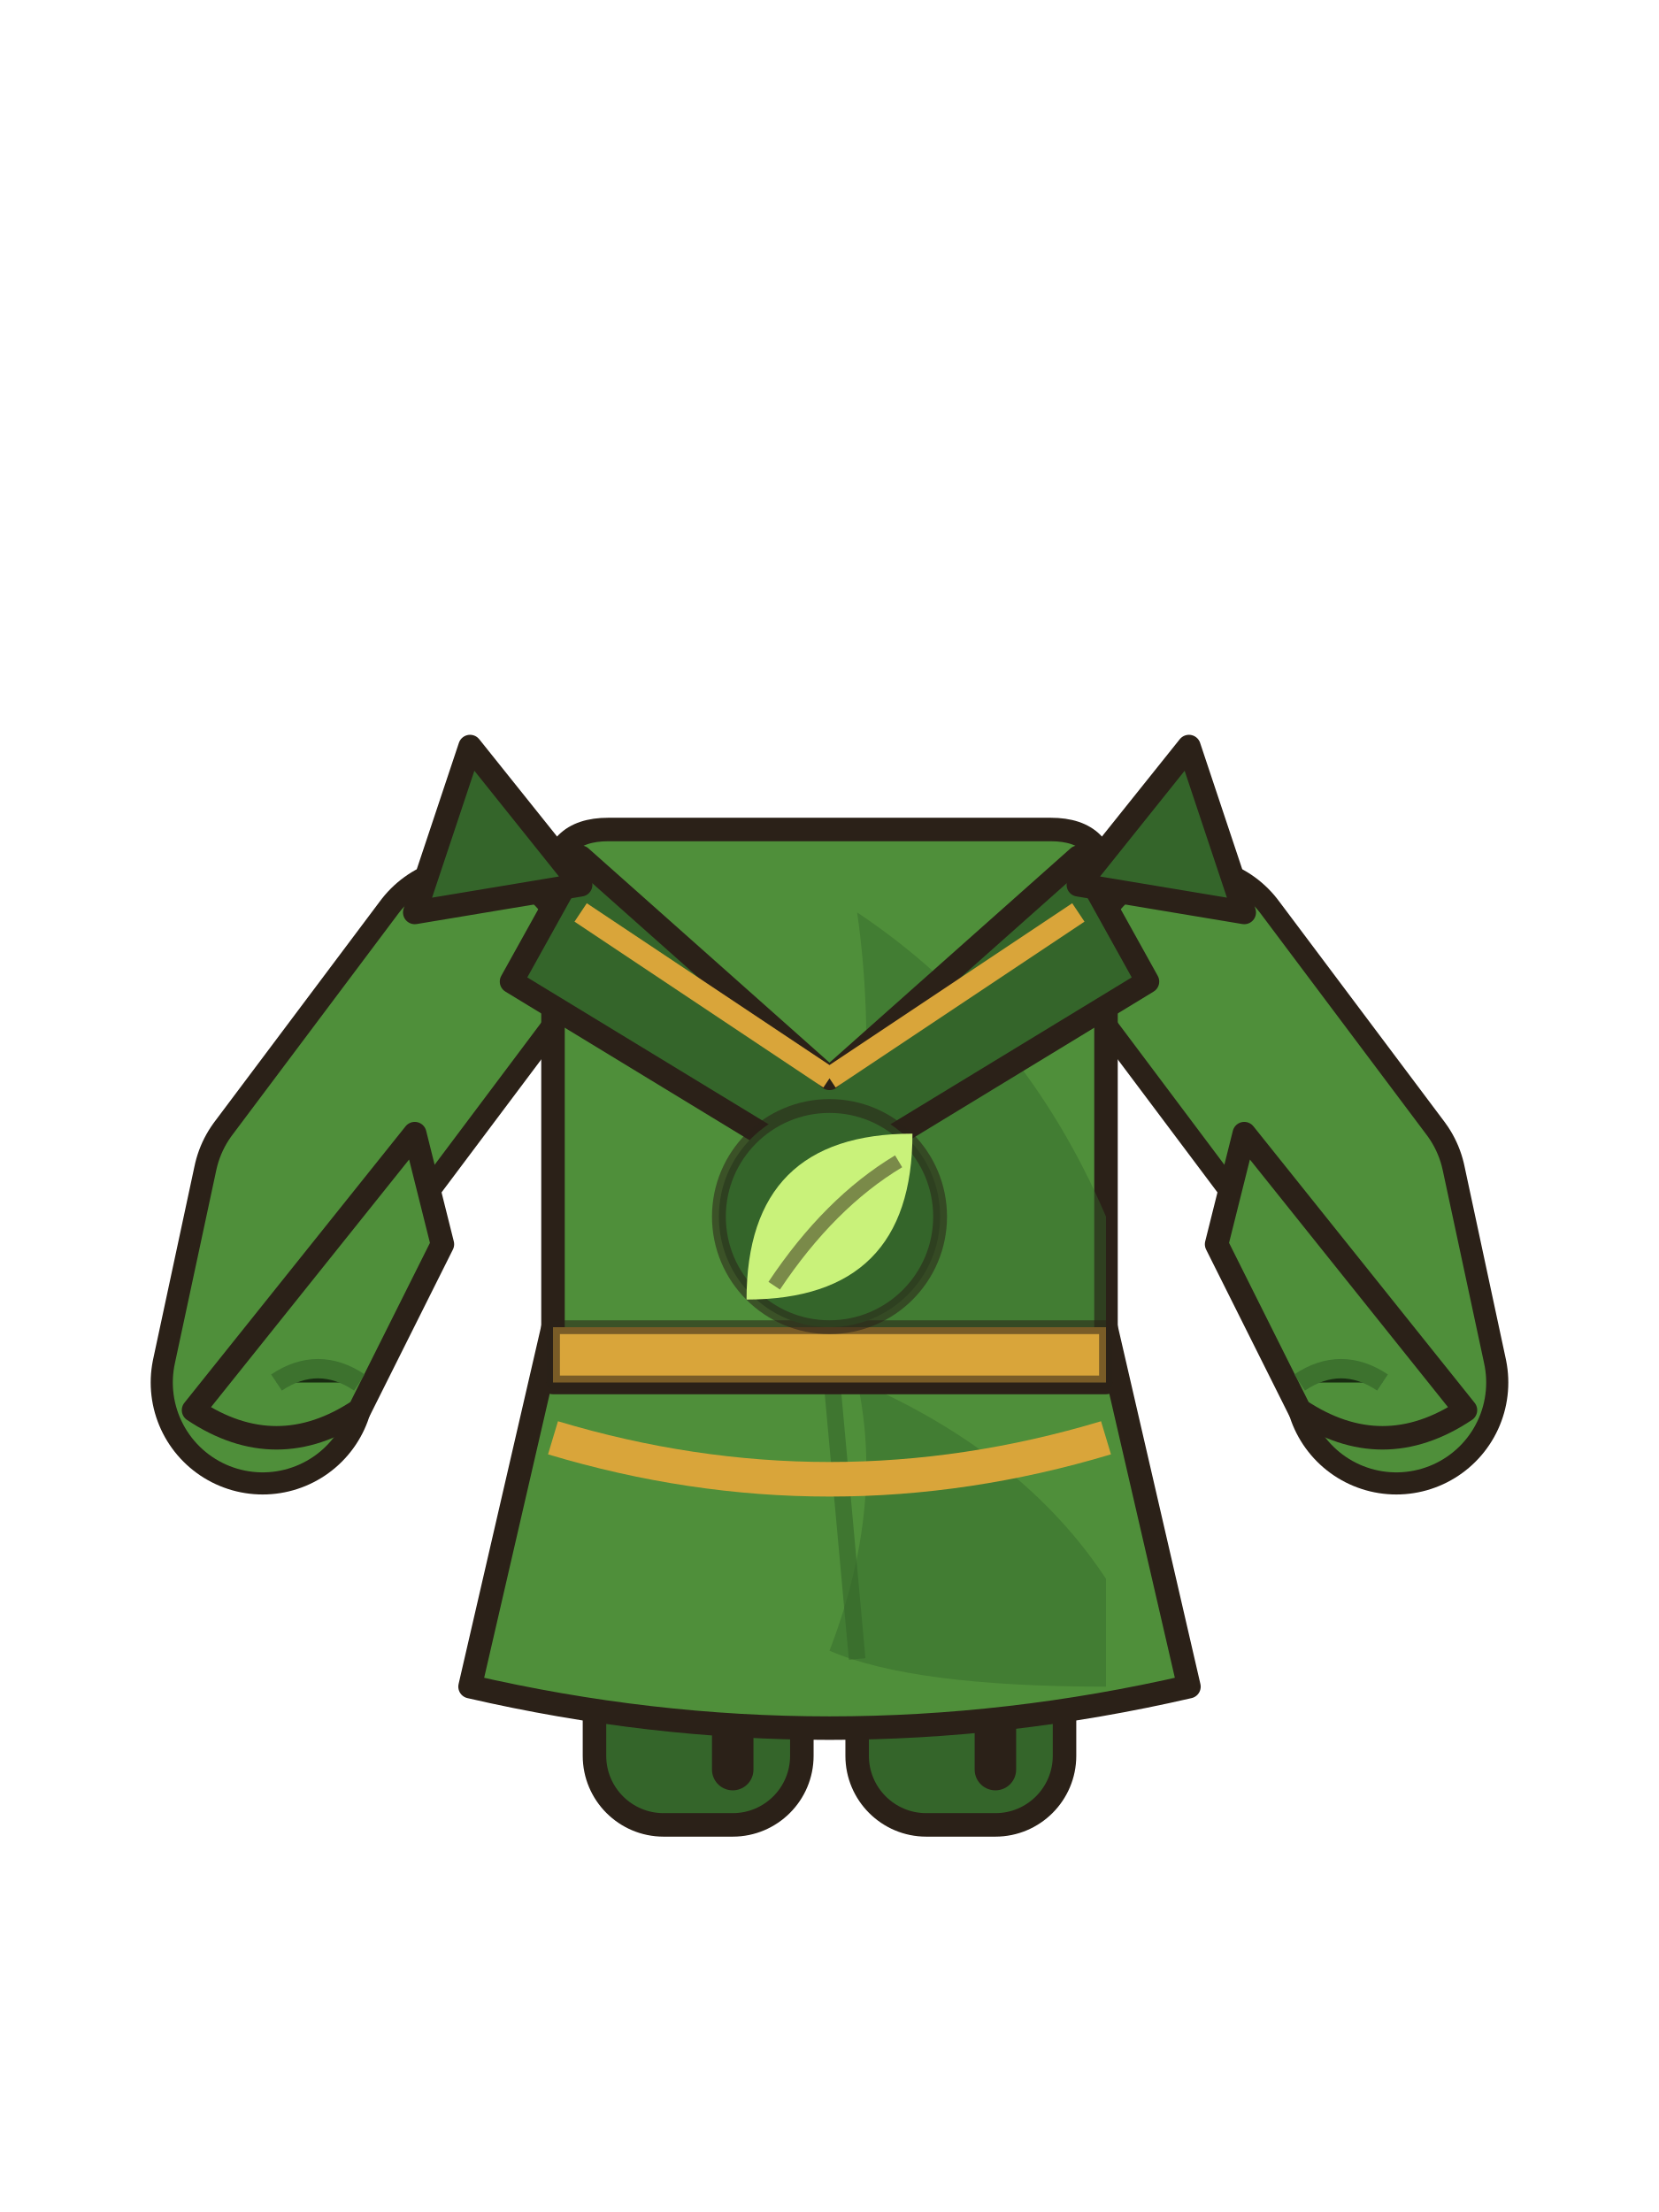
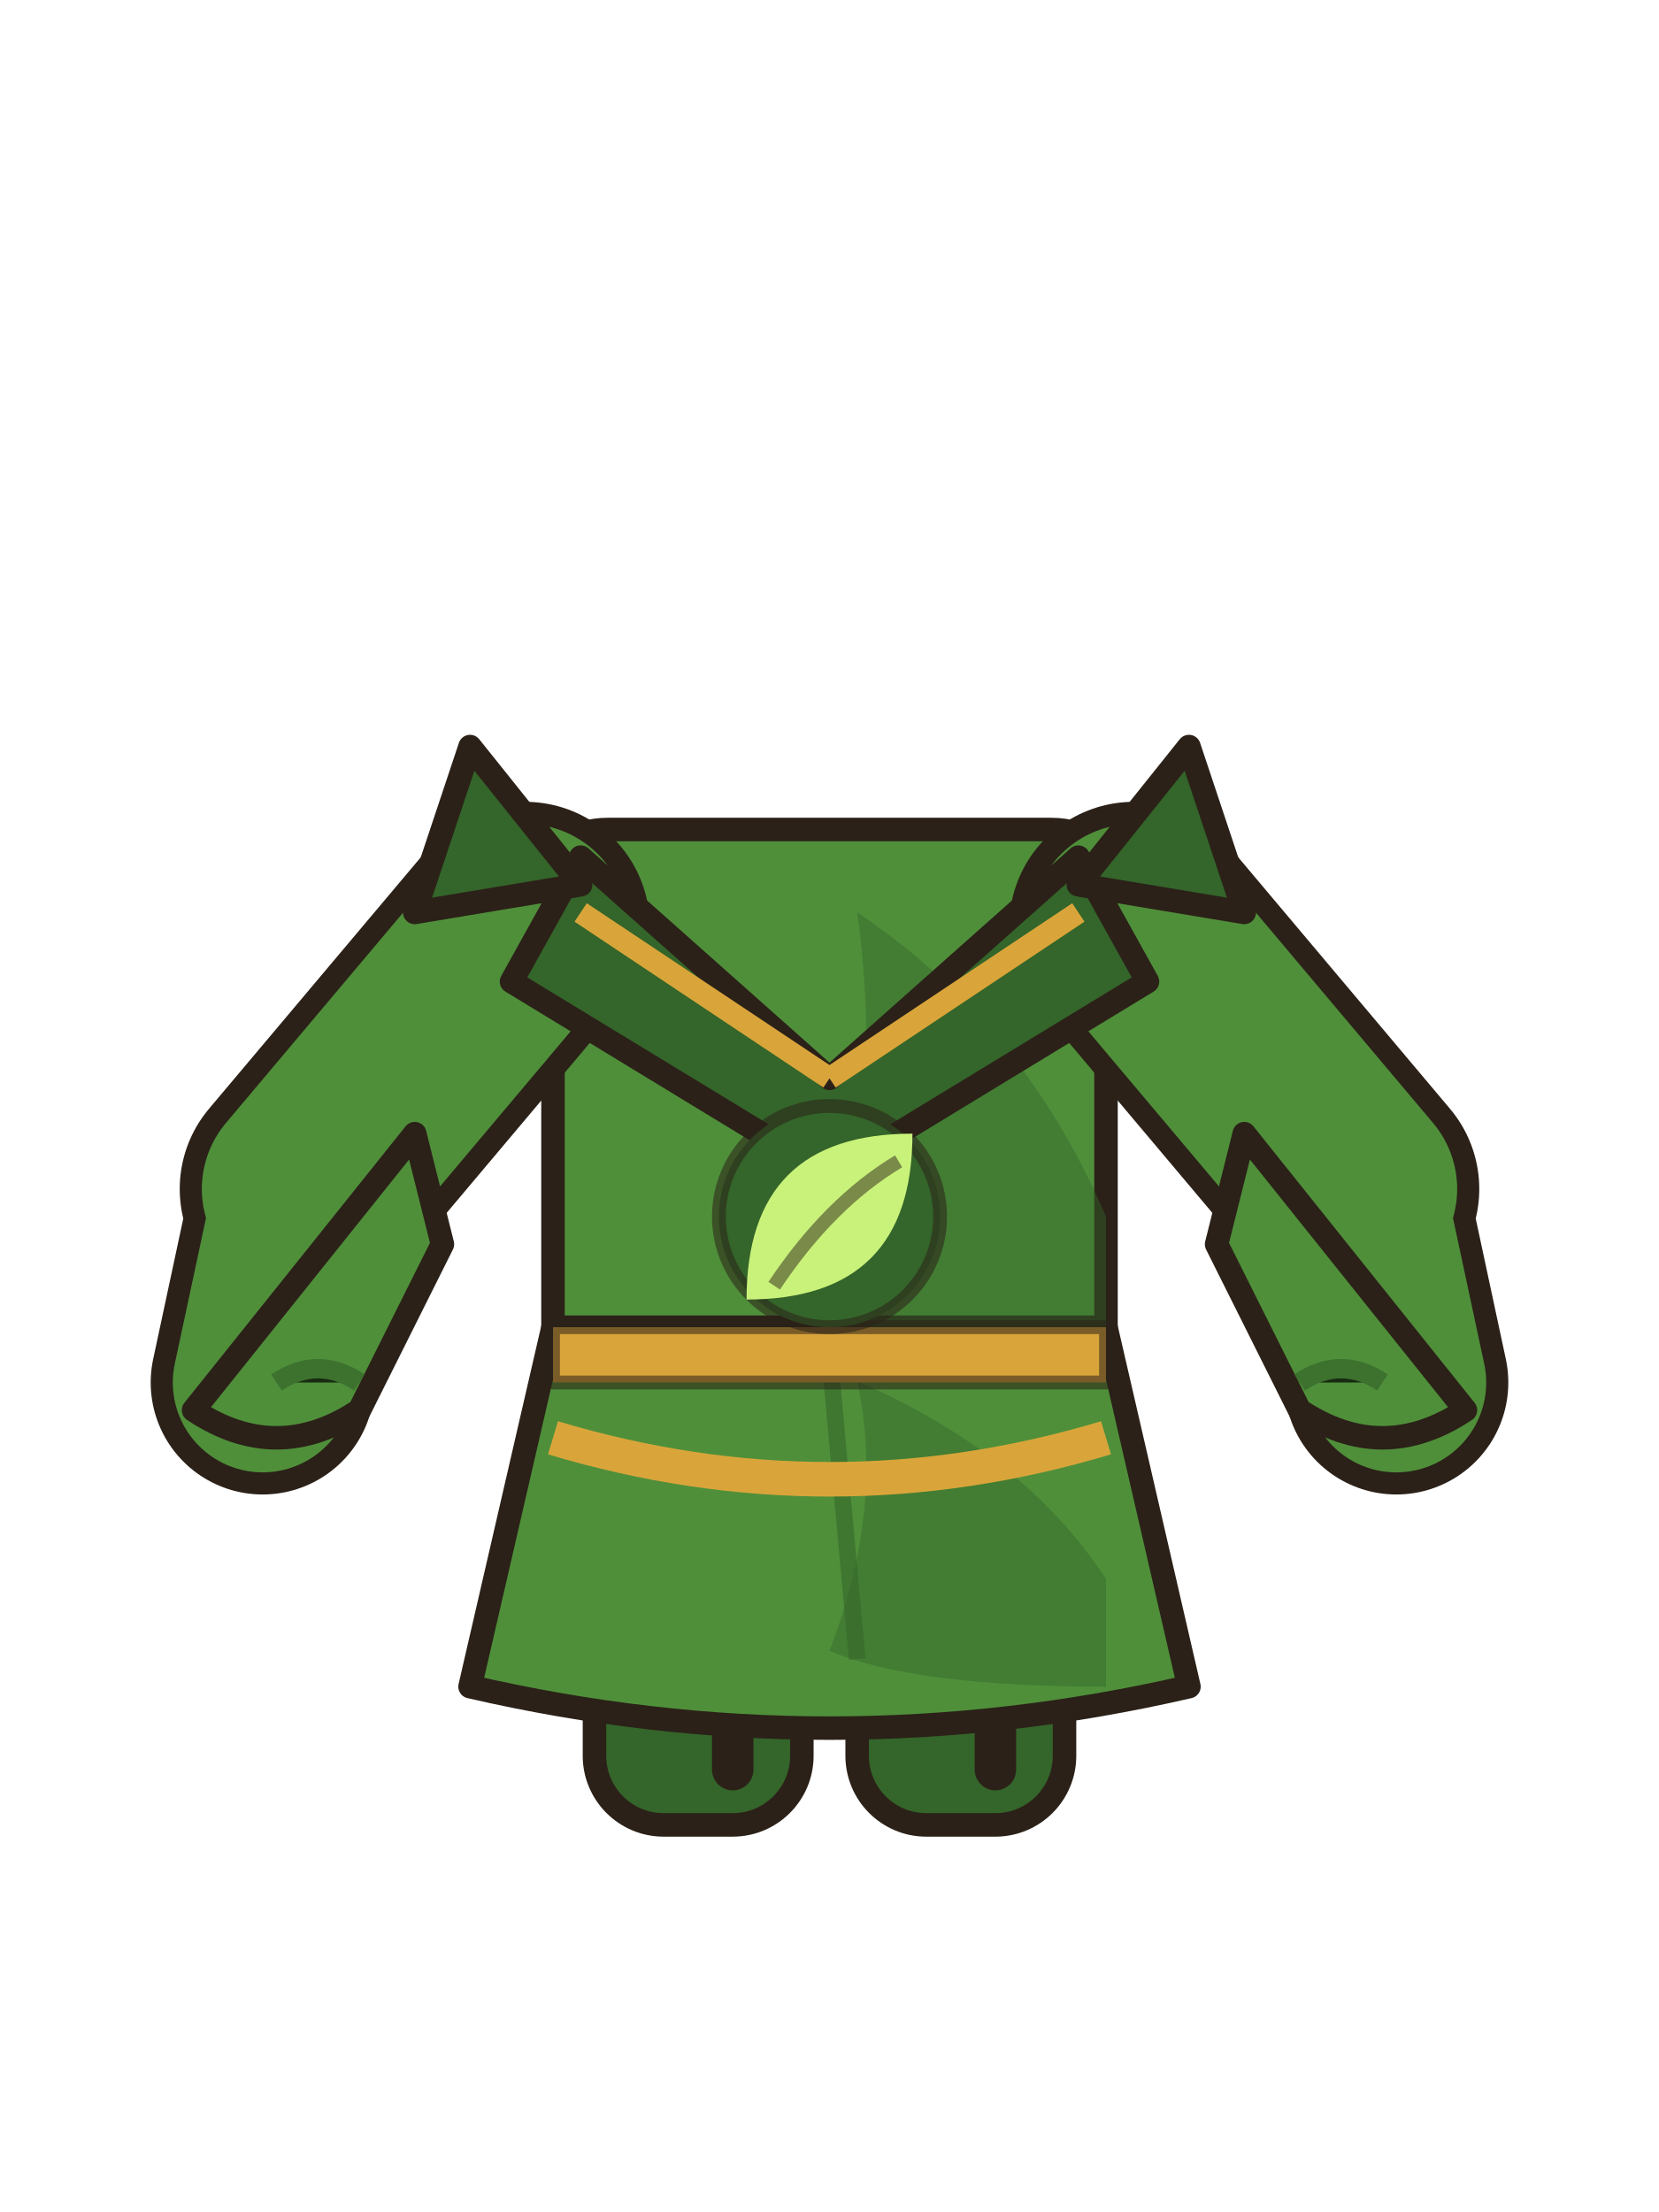
<svg xmlns="http://www.w3.org/2000/svg" width="120" height="160" viewBox="0 0 120 160">
  <rect x="43" y="100" width="15" height="32" rx="5" fill="#34652a" stroke="#2b2118" stroke-width="1.7" stroke-linejoin="round" stroke-linecap="round" />
  <rect x="62" y="100" width="15" height="32" rx="5" fill="#34652a" stroke="#2b2118" stroke-width="1.7" stroke-linejoin="round" stroke-linecap="round" />
  <path d="M53,104 v24 M72,104 v24" stroke="#2b2118" stroke-width="3" stroke-linecap="round" />
-   <path d="M34,70 L22,86 L19,100" fill="none" stroke="#2b2118" stroke-width="16.2" stroke-linecap="round" stroke-linejoin="round" />
-   <path d="M86,70 L98,86 L101,100" fill="none" stroke="#2b2118" stroke-width="16.2" stroke-linecap="round" stroke-linejoin="round" />
-   <path d="M34,70 L22,86 L19,100" fill="none" stroke="#4f8f3a" stroke-width="13" stroke-linecap="round" stroke-linejoin="round" />
-   <path d="M86,70 L98,86 L101,100" fill="none" stroke="#4f8f3a" stroke-width="13" stroke-linecap="round" stroke-linejoin="round" />
+   <path d="M40,64 q0,-4 4,-4 h32 q4,0 4,4 v36 h-40z" fill="#4f8f3a" stroke="#2b2118" stroke-width="1.7" stroke-linejoin="round" stroke-linecap="round" />
+   <path d="M38,67 L22,86 L19,100" fill="none" stroke="#2b2118" stroke-width="16.2" stroke-linecap="round" stroke-linejoin="round" />
+   <path d="M38,67 L22,86" fill="none" stroke="#2b2118" stroke-width="18" stroke-linecap="round" stroke-linejoin="round" />
+   <path d="M82,67 L98,86 L101,100" fill="none" stroke="#2b2118" stroke-width="16.2" stroke-linecap="round" stroke-linejoin="round" />
+   <path d="M82,67 L98,86" fill="none" stroke="#2b2118" stroke-width="18" stroke-linecap="round" stroke-linejoin="round" />
+   <path d="M38,67 L22,86 L19,100" fill="none" stroke="#4f8f3a" stroke-width="13" stroke-linecap="round" stroke-linejoin="round" />
+   <path d="M38,67 L22,86" fill="none" stroke="#4f8f3a" stroke-width="14.8" stroke-linecap="round" stroke-linejoin="round" />
+   <path d="M82,67 L98,86 L101,100" fill="none" stroke="#4f8f3a" stroke-width="13" stroke-linecap="round" stroke-linejoin="round" />
+   <path d="M82,67 L98,86" fill="none" stroke="#4f8f3a" stroke-width="14.8" stroke-linecap="round" stroke-linejoin="round" />
  <path d="M30,82 L14,102 q6,4 12,0 L32,90z" fill="#4f8f3a" stroke="#2b2118" stroke-width="1.7" stroke-linejoin="round" stroke-linecap="round" />
  <path d="M90,82 L106,102 q-6,4 -12,0 L88,90z" fill="#4f8f3a" stroke="#2b2118" stroke-width="1.7" stroke-linejoin="round" stroke-linecap="round" />
  <path d="M20,100 q3,-2 6,0 M94,100 q3,-2 6,0" stroke="#34652a" stroke-width="1.4" opacity=".7" />
  <path d="M40,96 L34,122 q26,6 52,0 L80,96z" fill="#4f8f3a" stroke="#2b2118" stroke-width="1.7" stroke-linejoin="round" stroke-linecap="round" />
  <path d="M60,98 L62,120" stroke="#34652a" stroke-width="1.2" opacity=".6" />
  <path d="M62,99.9 q12,5.2 18,14.3 v7.8 q-14,0 -20,-2.6 q4,-10.4 2,-19.5z" fill="#34652a" opacity=".45" />
-   <path d="M40,64 q0,-4 4,-4 h32 q4,0 4,4 v36 h-40z" fill="#4f8f3a" stroke="#2b2118" stroke-width="1.7" stroke-linejoin="round" stroke-linecap="round" />
  <path d="M62,66 q12,8 18,22 v12 q-14,0 -20,-4 q4,-16 2,-30z" fill="#34652a" opacity=".45" />
  <path d="M42,62 l18,16 l18,-16 l5,9 l-23,14 l-23,-14z" fill="#34652a" stroke="#2b2118" stroke-width="1.7" stroke-linejoin="round" stroke-linecap="round" />
  <path d="M60,78 l-18,-12 M60,78 l18,-12" stroke="#d9a53a" stroke-width="1.6" />
  <path d="M40,104 q20,6 40,0" fill="none" stroke="#d9a53a" stroke-width="2.5" />
  <path d="M30,66 l4,-12 l8,10z M90,66 l-4,-12 l-8,10z" fill="#34652a" stroke="#2b2118" stroke-width="1.7" stroke-linejoin="round" stroke-linecap="round" />
  <path d="M40,96 h40 v4 h-40z" fill="#d9a53a" stroke="#2b2118" stroke-width="1" stroke-opacity=".55" stroke-linejoin="round" stroke-linecap="round" />
  <circle cx="60" cy="88" r="8" fill="#34652a" stroke="#2b2118" stroke-width="1" stroke-opacity=".55" stroke-linejoin="round" stroke-linecap="round" />
  <g transform="translate(60,89) scale(1.0)">
    <path d="M-6,5 q0,-12 12,-12 q0,12 -12,12z" fill="#c9f27a" />
    <path d="M-4,4 q4,-6 9,-9" fill="none" stroke="#2b2118" stroke-width="1" opacity=".5" />
  </g>
</svg>
